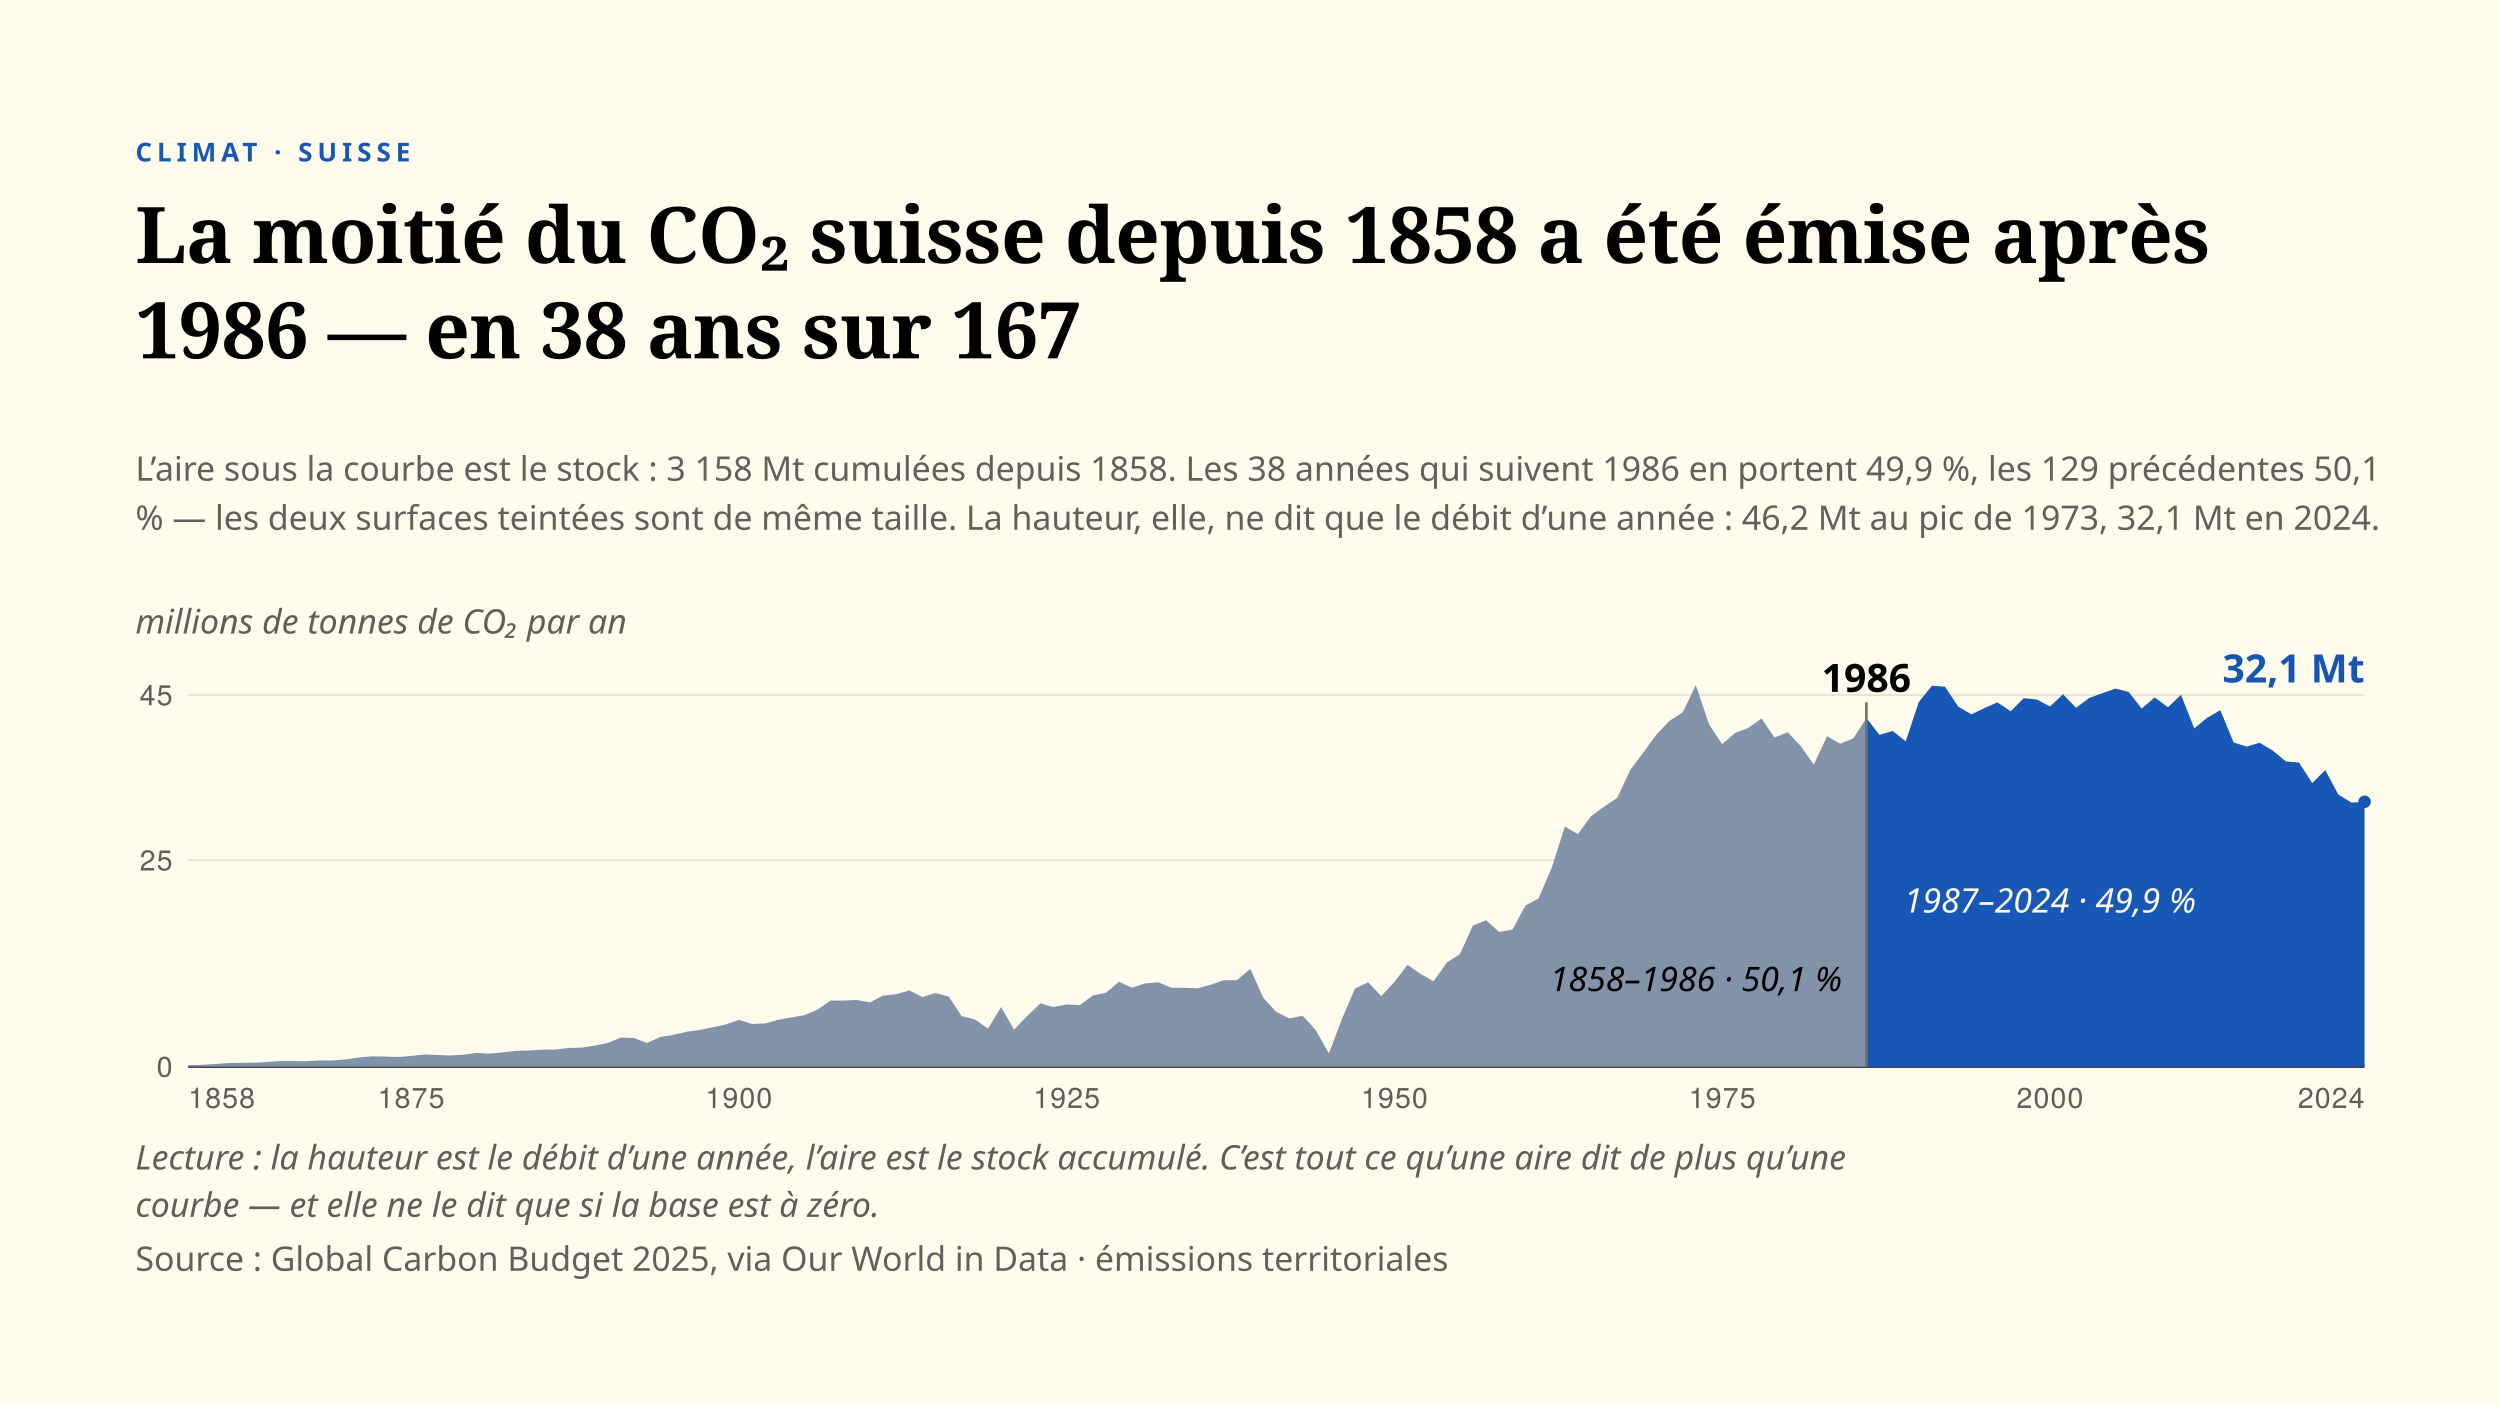
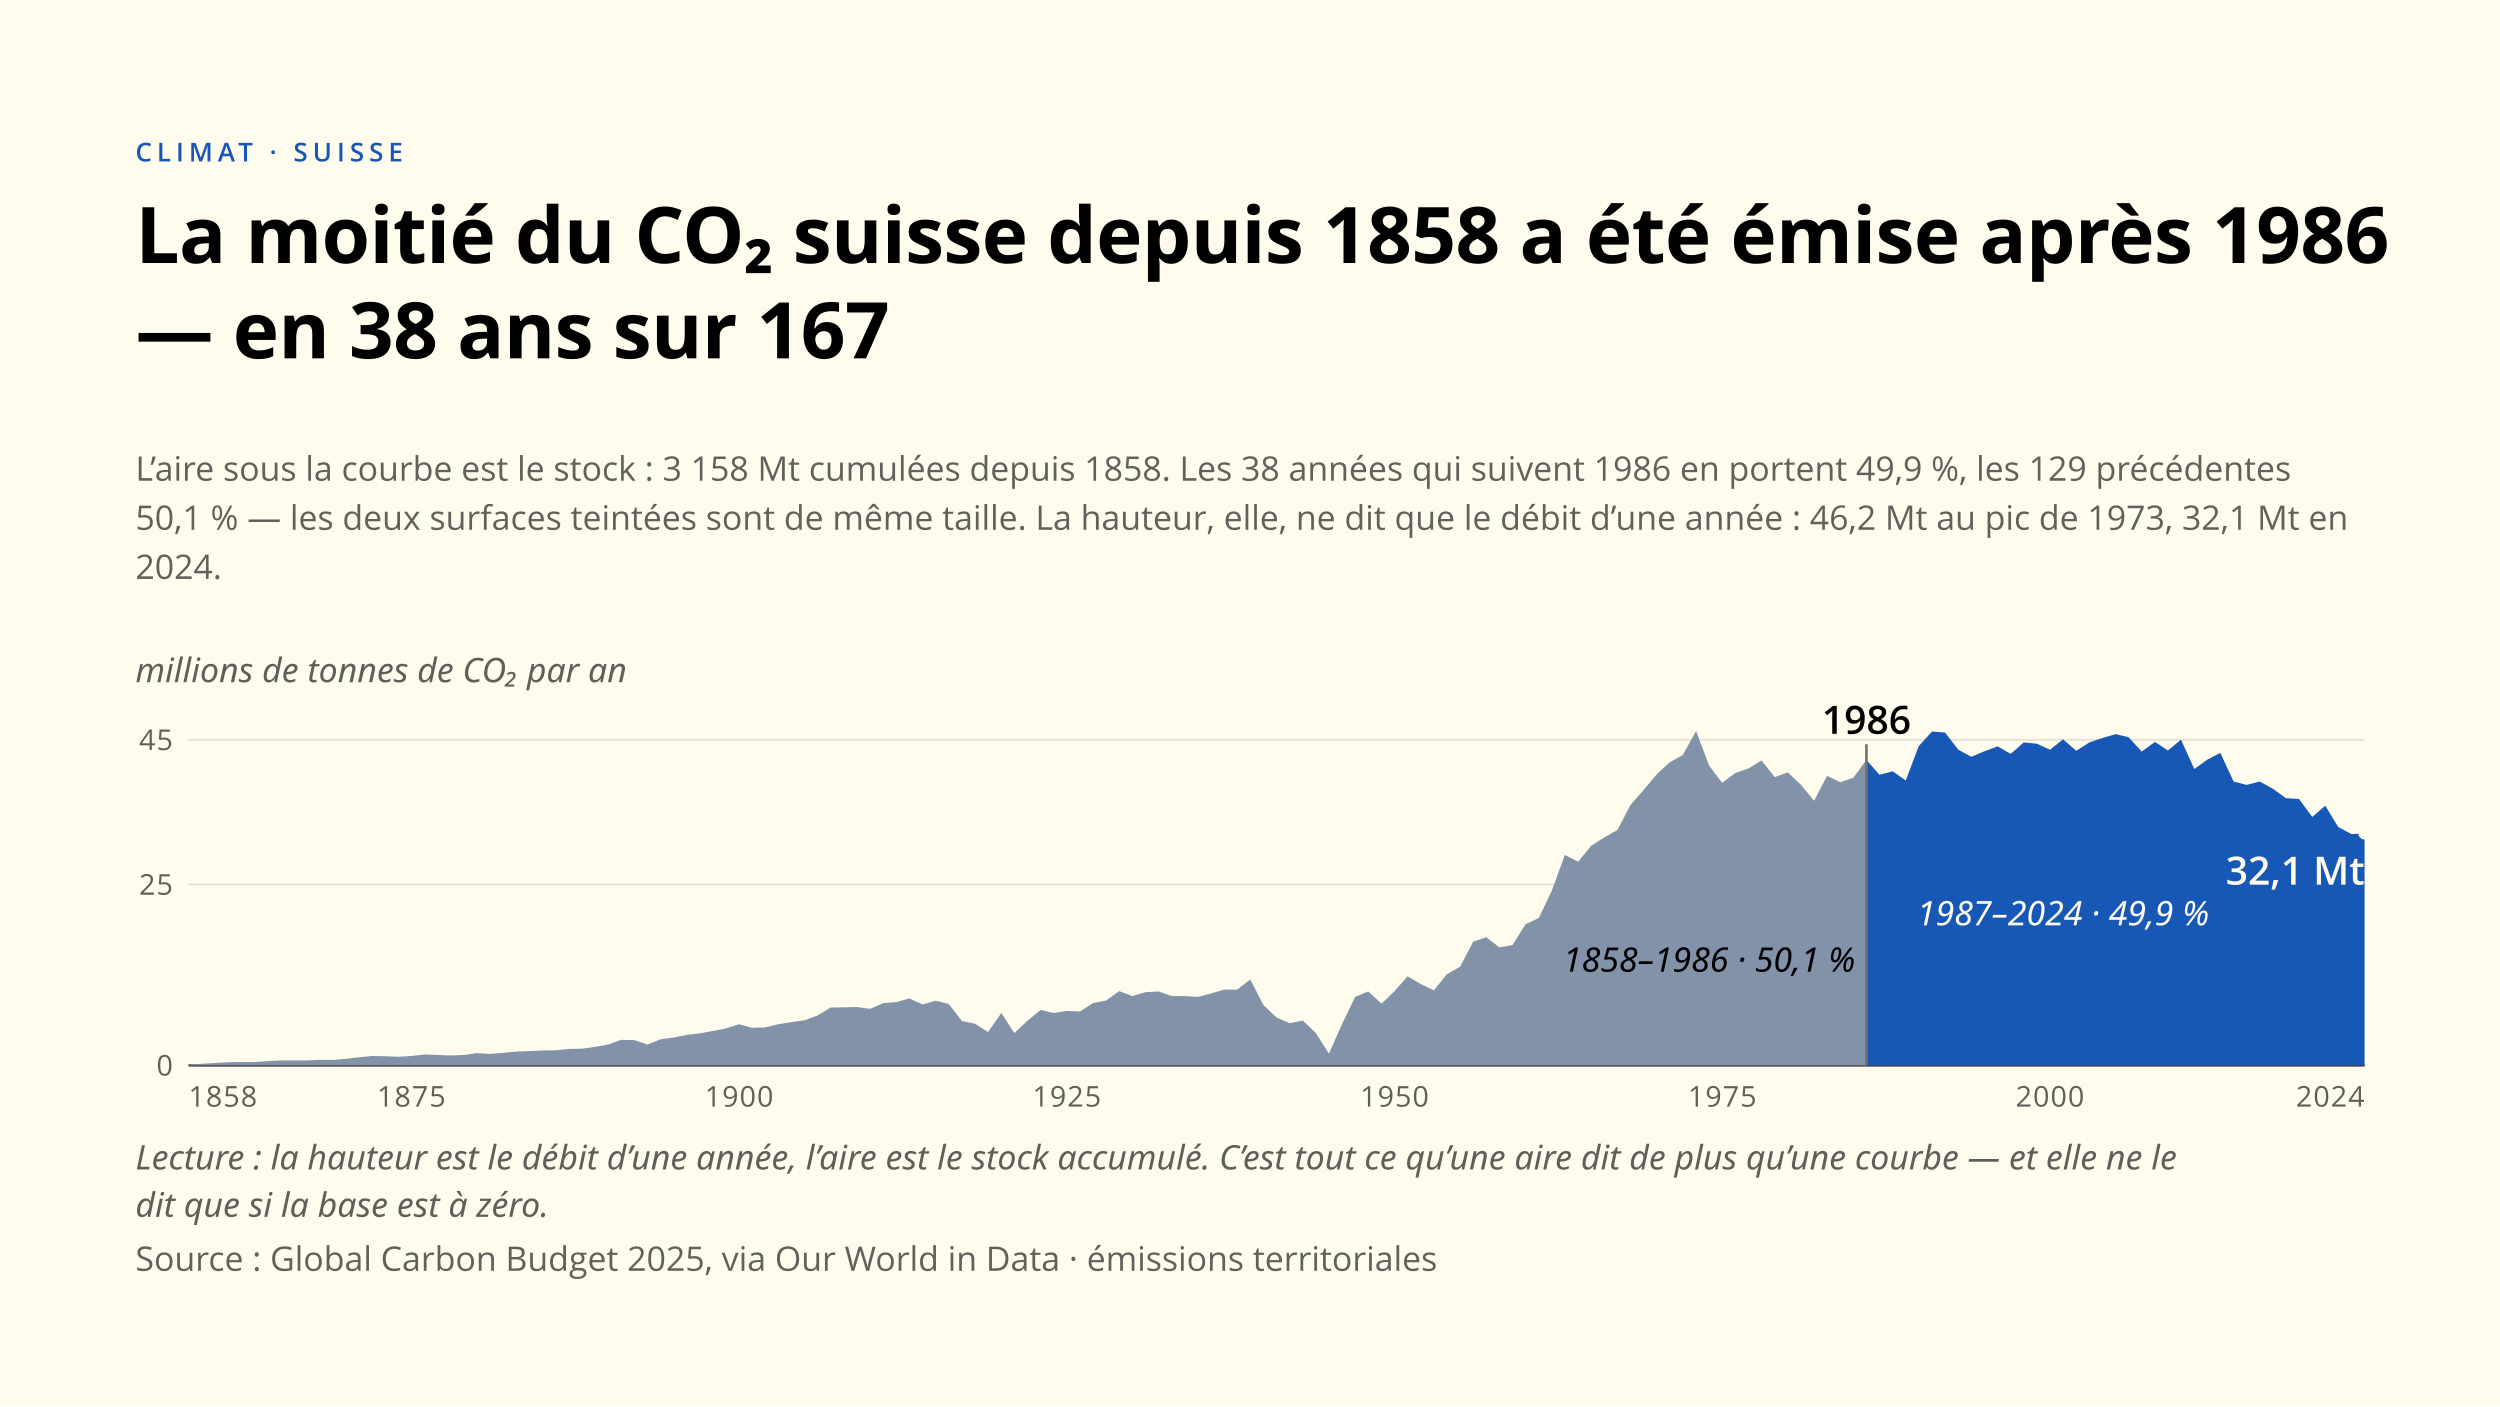
<svg xmlns="http://www.w3.org/2000/svg" width="960" height="540" viewBox="0 0 960 540" role="img" aria-label="Aire remplie des émissions annuelles de CO₂ de la Suisse de 1858 à 2024, base à zéro. La courbe monte jusqu’à un pic de 46,2 Mt en 1973 puis redescend à 32,1 Mt. Un trait vertical marque 1986, l’année où le cumul atteint la moitié des 3 158 Mt émises depuis 1858 : les deux surfaces de part et d’autre sont de même taille.">
  <rect x="0" y="0" width="960" height="540" fill="#FFFCEE" />
-   <text x="52" y="62" font-family="Avenir Next" font-size="10" font-weight="600" font-style="normal" letter-spacing="1.9" fill="#1757B6">CLIMAT · SUISSE</text>
-   <text x="52" y="101" font-family="Georgia" font-size="30" font-weight="700" font-style="normal" letter-spacing="-0.2" fill="#000000">La moitié du CO₂ suisse depuis 1858 a été émise après</text>
-   <text x="52" y="137.6" font-family="Georgia" font-size="30" font-weight="700" font-style="normal" letter-spacing="-0.2" fill="#000000">1986 — en 38 ans sur 167</text>
-   <text x="52" y="184.6" font-family="Avenir Next" font-size="13" font-weight="400" font-style="normal" letter-spacing="0" fill="#61605a">L’aire sous la courbe est le stock : 3 158 Mt cumulées depuis 1858. Les 38 années qui suivent 1986 en portent 49,9 %, les 129 précédentes 50,1</text>
-   <text x="52" y="203.45" font-family="Avenir Next" font-size="13" font-weight="400" font-style="normal" letter-spacing="0" fill="#61605a">% — les deux surfaces teintées sont de même taille. La hauteur, elle, ne dit que le débit d’une année : 46,2 Mt au pic de 1973, 32,1 Mt en 2024.</text>
-   <text x="52" y="243.282" font-family="Superclarendon" font-size="13" font-weight="400" font-style="italic" letter-spacing="0" fill="#5f5e58">millions de tonnes de CO₂ par an</text>
+   <text x="52" y="62" font-family="Open Sans" font-size="10" font-weight="600" font-style="normal" letter-spacing="1.9" fill="#1757B6">CLIMAT · SUISSE</text>
+   <text x="52" y="101" font-family="Merriweather" font-size="30" font-weight="700" font-style="normal" letter-spacing="-0.2" fill="#000000">La moitié du CO₂ suisse depuis 1858 a été émise après 1986</text>
+   <text x="52" y="137.6" font-family="Merriweather" font-size="30" font-weight="700" font-style="normal" letter-spacing="-0.2" fill="#000000">— en 38 ans sur 167</text>
+   <text x="52" y="184.6" font-family="Open Sans" font-size="13" font-weight="400" font-style="normal" letter-spacing="0" fill="#61605a">L’aire sous la courbe est le stock : 3 158 Mt cumulées depuis 1858. Les 38 années qui suivent 1986 en portent 49,9 %, les 129 précédentes</text>
+   <text x="52" y="203.45" font-family="Open Sans" font-size="13" font-weight="400" font-style="normal" letter-spacing="0" fill="#61605a">50,1 % — les deux surfaces teintées sont de même taille. La hauteur, elle, ne dit que le débit d’une année : 46,2 Mt au pic de 1973, 32,1 Mt en</text>
+   <text x="52" y="222.3" font-family="Open Sans" font-size="13" font-weight="400" font-style="normal" letter-spacing="0" fill="#61605a">2024.</text>
+   <text x="52" y="261.961" font-family="Merriweather" font-size="13" font-weight="400" font-style="italic" letter-spacing="0" fill="#5f5e58">millions de tonnes de CO₂ par an</text>
  <g>
-     <line x1="72.258" x2="908" y1="409.597" y2="409.597" stroke="#403f3c" stroke-width="1" />
-     <text x="66.258" y="413.524" text-anchor="end" font-family="Helvetica Neue" font-size="11" font-weight="500" font-style="normal" letter-spacing="0.4" fill="#5f5e58">0</text>
+     <line x1="72.378" x2="908" y1="409.087" y2="409.087" stroke="#403f3c" stroke-width="1" />
+     <text x="66.378" y="413.014" text-anchor="end" font-family="Open Sans" font-size="11" font-weight="500" font-style="normal" letter-spacing="0.4" fill="#5f5e58">0</text>
  </g>
  <g>
-     <line x1="72.258" x2="908" y1="330.317" y2="330.317" stroke="#e0ded1" stroke-width="0.6" />
-     <text x="66.258" y="334.244" text-anchor="end" font-family="Helvetica Neue" font-size="11" font-weight="500" font-style="normal" letter-spacing="0.4" fill="#5f5e58">25</text>
+     <line x1="72.378" x2="908" y1="339.642" y2="339.642" stroke="#e0ded1" stroke-width="0.6" />
+     <text x="66.378" y="343.569" text-anchor="end" font-family="Open Sans" font-size="11" font-weight="500" font-style="normal" letter-spacing="0.4" fill="#5f5e58">25</text>
  </g>
  <g>
-     <line x1="72.258" x2="908" y1="266.893" y2="266.893" stroke="#e0ded1" stroke-width="0.6" />
-     <text x="66.258" y="270.82" text-anchor="end" font-family="Helvetica Neue" font-size="11" font-weight="500" font-style="normal" letter-spacing="0.4" fill="#5f5e58">45</text>
+     <line x1="72.378" x2="908" y1="284.086" y2="284.086" stroke="#e0ded1" stroke-width="0.6" />
+     <text x="66.378" y="288.013" text-anchor="end" font-family="Open Sans" font-size="11" font-weight="500" font-style="normal" letter-spacing="0.4" fill="#5f5e58">45</text>
  </g>
-   <path d="M 72.3 409.6 L 72.3 409.1 L 77.3 408.9 L 82.3 408.6 L 87.4 408.2 L 92.4 408.1 L 97.4 408.1 L 102.5 407.8 L 107.5 407.4 L 112.5 407.4 L 117.6 407.5 L 122.6 407.2 L 127.6 407.2 L 132.7 406.8 L 137.7 406.1 L 142.7 405.6 L 147.8 405.7 L 152.8 405.9 L 157.8 405.5 L 162.9 404.9 L 167.9 405.1 L 172.9 405.3 L 178.0 405.0 L 183.0 404.3 L 188.1 404.6 L 193.1 404.1 L 198.1 403.5 L 203.2 403.4 L 208.2 403.1 L 213.2 403.0 L 218.3 402.4 L 223.3 402.3 L 228.3 401.5 L 233.4 400.5 L 238.4 398.4 L 243.4 398.6 L 248.5 400.5 L 253.5 398.2 L 258.5 397.4 L 263.6 396.2 L 268.6 395.5 L 273.6 394.5 L 278.7 393.4 L 283.7 391.6 L 288.7 393.2 L 293.8 393.0 L 298.8 391.6 L 303.8 390.7 L 308.9 389.8 L 313.9 387.7 L 319.0 384.2 L 324.0 384.2 L 329.0 384.0 L 334.1 384.9 L 339.1 382.3 L 344.1 381.8 L 349.2 380.3 L 354.2 382.9 L 359.2 381.3 L 364.3 382.7 L 369.3 390.2 L 374.3 391.4 L 379.4 395.0 L 384.4 386.7 L 389.4 395.4 L 394.5 390.1 L 399.5 385.3 L 404.5 386.7 L 409.6 385.7 L 414.6 386.0 L 419.6 382.3 L 424.7 381.2 L 429.7 377.0 L 434.7 379.3 L 439.8 377.6 L 444.8 377.2 L 449.9 379.3 L 454.9 379.3 L 459.9 379.5 L 465.0 378.1 L 470.0 376.4 L 475.0 376.4 L 480.1 372.0 L 485.1 383.2 L 490.1 388.6 L 495.2 391.1 L 500.2 390.0 L 505.2 395.5 L 510.3 404.5 L 515.3 391.3 L 520.3 379.6 L 525.4 377.2 L 530.4 382.5 L 535.4 377.1 L 540.5 370.5 L 545.5 374.0 L 550.5 376.8 L 555.6 369.6 L 560.6 366.4 L 565.6 355.4 L 570.7 353.4 L 575.7 357.9 L 580.8 356.9 L 585.8 347.7 L 590.8 345.0 L 595.9 333.1 L 600.9 317.4 L 605.9 320.3 L 611.0 313.4 L 616.0 309.7 L 621.0 306.4 L 626.1 295.5 L 631.1 288.9 L 636.1 282.0 L 641.2 276.7 L 646.2 273.5 L 651.2 263.1 L 656.3 278.2 L 661.3 285.8 L 666.3 281.4 L 671.4 279.5 L 676.4 275.9 L 681.4 283.2 L 686.5 281.2 L 691.5 286.5 L 696.5 293.6 L 701.6 282.7 L 706.6 285.6 L 711.7 283.5 L 716.7 275.7 L 716.7 409.6 Z" fill="#8293a9" />
-   <path d="M 716.7 409.6 L 716.7 275.7 L 721.7 282.2 L 726.8 280.7 L 731.8 284.7 L 736.8 269.6 L 741.9 263.3 L 746.9 263.7 L 751.9 271.3 L 757.0 274.3 L 762.0 271.9 L 767.0 269.7 L 772.1 273.1 L 777.1 268.1 L 782.1 268.6 L 787.2 271.3 L 792.2 266.6 L 797.2 271.8 L 802.3 268.0 L 807.3 266.2 L 812.3 264.4 L 817.4 265.7 L 822.4 272.1 L 827.4 267.8 L 832.5 271.6 L 837.5 266.8 L 842.6 279.7 L 847.6 275.6 L 852.6 272.7 L 857.7 285.1 L 862.7 286.7 L 867.7 285.2 L 872.8 288.3 L 877.8 292.4 L 882.8 292.8 L 887.9 300.7 L 892.9 295.7 L 897.9 305.1 L 903.0 308.2 L 908.0 307.9 L 908.0 409.6 Z" fill="#1757B6" />
-   <line x1="716.686" x2="716.686" y1="409.597" y2="269.689" stroke="#73716b" stroke-width="1" />
-   <text x="716.686" y="265.689" text-anchor="middle" font-family="Avenir Next" font-size="15" font-weight="600" font-style="normal" letter-spacing="0" fill="#000000">1986</text>
-   <text x="651.236" y="380.585" text-anchor="middle" font-family="Superclarendon" font-size="13" font-weight="400" font-style="italic" letter-spacing="0" fill="#000000">1858–1986 · 50,1 %</text>
-   <text x="787.17" y="350.438" text-anchor="middle" font-family="Superclarendon" font-size="13" font-weight="400" font-style="italic" letter-spacing="0" fill="#fffcee">1987–2024 · 49,9 %</text>
+   <path d="M 72.4 409.1 L 72.4 408.7 L 77.4 408.5 L 82.4 408.2 L 87.5 407.9 L 92.5 407.8 L 97.5 407.8 L 102.6 407.5 L 107.6 407.2 L 112.6 407.2 L 117.7 407.2 L 122.7 407.0 L 127.8 407.0 L 132.8 406.6 L 137.8 406.0 L 142.9 405.5 L 147.9 405.6 L 152.9 405.8 L 158.0 405.5 L 163.0 404.9 L 168.0 405.1 L 173.1 405.3 L 178.1 405.1 L 183.1 404.4 L 188.2 404.7 L 193.2 404.3 L 198.2 403.8 L 203.3 403.6 L 208.3 403.4 L 213.3 403.3 L 218.4 402.8 L 223.4 402.7 L 228.4 402.0 L 233.5 401.1 L 238.5 399.3 L 243.5 399.4 L 248.6 401.1 L 253.6 399.1 L 258.6 398.4 L 263.7 397.4 L 268.7 396.8 L 273.7 395.9 L 278.8 394.9 L 283.8 393.3 L 288.8 394.7 L 293.9 394.5 L 298.9 393.3 L 303.9 392.5 L 309.0 391.8 L 314.0 389.9 L 319.0 386.9 L 324.1 386.8 L 329.1 386.7 L 334.1 387.4 L 339.2 385.2 L 344.2 384.8 L 349.2 383.4 L 354.3 385.7 L 359.3 384.3 L 364.3 385.5 L 369.4 392.1 L 374.4 393.1 L 379.4 396.3 L 384.5 389.0 L 389.5 396.7 L 394.5 392.0 L 399.6 387.8 L 404.6 389.0 L 409.6 388.2 L 414.7 388.4 L 419.7 385.2 L 424.7 384.2 L 429.8 380.6 L 434.8 382.5 L 439.9 381.0 L 444.9 380.7 L 449.9 382.5 L 455.0 382.5 L 460.0 382.8 L 465.0 381.5 L 470.1 380.0 L 475.1 380.0 L 480.1 376.1 L 485.2 386.0 L 490.2 390.7 L 495.2 392.9 L 500.3 391.9 L 505.3 396.7 L 510.3 404.6 L 515.4 393.1 L 520.4 382.8 L 525.4 380.7 L 530.5 385.4 L 535.5 380.6 L 540.5 374.9 L 545.6 377.9 L 550.6 380.3 L 555.6 374.1 L 560.7 371.2 L 565.7 361.6 L 570.7 359.9 L 575.8 363.8 L 580.8 362.9 L 585.8 354.9 L 590.9 352.5 L 595.9 342.0 L 600.9 328.3 L 606.0 330.9 L 611.0 324.8 L 616.0 321.6 L 621.1 318.7 L 626.1 309.1 L 631.1 303.4 L 636.2 297.3 L 641.2 292.7 L 646.2 289.9 L 651.3 280.7 L 656.3 294.0 L 661.3 300.6 L 666.4 296.8 L 671.4 295.1 L 676.4 292.0 L 681.5 298.4 L 686.5 296.6 L 691.5 301.3 L 696.6 307.5 L 701.6 297.9 L 706.6 300.4 L 711.7 298.6 L 716.7 291.8 L 716.7 409.1 Z" fill="#8293a9" />
+   <path d="M 716.7 409.1 L 716.7 291.8 L 721.7 297.5 L 726.8 296.2 L 731.8 299.7 L 736.8 286.5 L 741.9 280.9 L 746.9 281.3 L 752.0 287.9 L 757.0 290.6 L 762.0 288.5 L 767.1 286.6 L 772.1 289.5 L 777.1 285.1 L 782.2 285.6 L 787.2 287.9 L 792.2 283.9 L 797.3 288.3 L 802.3 285.1 L 807.3 283.4 L 812.4 281.9 L 817.4 283.1 L 822.4 288.6 L 827.5 284.9 L 832.5 288.2 L 837.5 284.0 L 842.6 295.3 L 847.6 291.7 L 852.6 289.1 L 857.7 300.1 L 862.7 301.4 L 867.7 300.1 L 872.8 302.9 L 877.8 306.5 L 882.8 306.8 L 887.9 313.7 L 892.9 309.4 L 897.9 317.6 L 903.0 320.3 L 908.0 320.0 L 908.0 409.1 Z" fill="#1757B6" />
+   <line x1="716.713" x2="716.713" y1="409.087" y2="285.792" stroke="#73716b" stroke-width="1" />
+   <text x="716.713" y="281.792" text-anchor="middle" font-family="Open Sans" font-size="15" font-weight="600" font-style="normal" letter-spacing="0" fill="#000000">1986</text>
+   <text x="656.306" y="373.135" text-anchor="middle" font-family="Merriweather" font-size="13" font-weight="400" font-style="italic" letter-spacing="0" fill="#000000">1858–1986 · 50,1 %</text>
+   <text x="792.221" y="355.316" text-anchor="middle" font-family="Merriweather" font-size="13" font-weight="400" font-style="italic" letter-spacing="0" fill="#fffcee">1987–2024 · 49,9 %</text>
  <g>
-     <circle cx="908" cy="307.891" r="2.4" fill="#1755b2" />
-     <text x="908" y="262.055" text-anchor="end" font-family="Avenir Next" font-size="15" font-weight="600" font-style="normal" letter-spacing="0" fill="#1755b2">32,1 Mt</text>
+     <circle cx="908" cy="319.999" r="2.4" fill="#FFFCEE" />
+     <text x="908" y="339.707" text-anchor="end" font-family="Open Sans" font-size="15" font-weight="600" font-style="normal" letter-spacing="0" fill="#fffcee">32,1 Mt</text>
  </g>
-   <text x="72.258" y="425.451" text-anchor="start" font-family="Helvetica Neue" font-size="11" font-weight="500" font-style="normal" letter-spacing="0.4" fill="#5f5e58">1858</text>
-   <text x="157.846" y="425.451" text-anchor="middle" font-family="Helvetica Neue" font-size="11" font-weight="500" font-style="normal" letter-spacing="0.4" fill="#5f5e58">1875</text>
-   <text x="283.711" y="425.451" text-anchor="middle" font-family="Helvetica Neue" font-size="11" font-weight="500" font-style="normal" letter-spacing="0.4" fill="#5f5e58">1900</text>
-   <text x="409.576" y="425.451" text-anchor="middle" font-family="Helvetica Neue" font-size="11" font-weight="500" font-style="normal" letter-spacing="0.4" fill="#5f5e58">1925</text>
-   <text x="535.44" y="425.451" text-anchor="middle" font-family="Helvetica Neue" font-size="11" font-weight="500" font-style="normal" letter-spacing="0.4" fill="#5f5e58">1950</text>
-   <text x="661.305" y="425.451" text-anchor="middle" font-family="Helvetica Neue" font-size="11" font-weight="500" font-style="normal" letter-spacing="0.4" fill="#5f5e58">1975</text>
-   <text x="787.17" y="425.451" text-anchor="middle" font-family="Helvetica Neue" font-size="11" font-weight="500" font-style="normal" letter-spacing="0.4" fill="#5f5e58">2000</text>
-   <text x="908" y="425.451" text-anchor="end" font-family="Helvetica Neue" font-size="11" font-weight="500" font-style="normal" letter-spacing="0.4" fill="#5f5e58">2024</text>
-   <text x="52" y="449.065" font-family="Superclarendon" font-size="13" font-weight="400" font-style="italic" letter-spacing="0" fill="#5f5e58">Lecture : la hauteur est le débit d’une année, l’aire est le stock accumulé. C’est tout ce qu’une aire dit de plus qu’une</text>
-   <text x="52" y="467.265" font-family="Superclarendon" font-size="13" font-weight="400" font-style="italic" letter-spacing="0" fill="#5f5e58">courbe — et elle ne le dit que si la base est à zéro.</text>
-   <text x="52" y="488" font-family="Avenir Next" font-size="13" font-weight="400" font-style="normal" letter-spacing="0" fill="#61605a">Source : Global Carbon Budget 2025, via Our World in Data · émissions territoriales</text>
+   <text x="72.378" y="424.94" text-anchor="start" font-family="Open Sans" font-size="11" font-weight="500" font-style="normal" letter-spacing="0.4" fill="#5f5e58">1858</text>
+   <text x="157.953" y="424.94" text-anchor="middle" font-family="Open Sans" font-size="11" font-weight="500" font-style="normal" letter-spacing="0.4" fill="#5f5e58">1875</text>
+   <text x="283.8" y="424.94" text-anchor="middle" font-family="Open Sans" font-size="11" font-weight="500" font-style="normal" letter-spacing="0.4" fill="#5f5e58">1900</text>
+   <text x="409.647" y="424.94" text-anchor="middle" font-family="Open Sans" font-size="11" font-weight="500" font-style="normal" letter-spacing="0.4" fill="#5f5e58">1925</text>
+   <text x="535.494" y="424.94" text-anchor="middle" font-family="Open Sans" font-size="11" font-weight="500" font-style="normal" letter-spacing="0.4" fill="#5f5e58">1950</text>
+   <text x="661.34" y="424.94" text-anchor="middle" font-family="Open Sans" font-size="11" font-weight="500" font-style="normal" letter-spacing="0.4" fill="#5f5e58">1975</text>
+   <text x="787.187" y="424.94" text-anchor="middle" font-family="Open Sans" font-size="11" font-weight="500" font-style="normal" letter-spacing="0.4" fill="#5f5e58">2000</text>
+   <text x="908" y="424.94" text-anchor="end" font-family="Open Sans" font-size="11" font-weight="500" font-style="normal" letter-spacing="0.4" fill="#5f5e58">2024</text>
+   <text x="52" y="449.065" font-family="Merriweather" font-size="13" font-weight="400" font-style="italic" letter-spacing="0" fill="#5f5e58">Lecture : la hauteur est le débit d’une année, l’aire est le stock accumulé. C’est tout ce qu’une aire dit de plus qu’une courbe — et elle ne le</text>
+   <text x="52" y="467.265" font-family="Merriweather" font-size="13" font-weight="400" font-style="italic" letter-spacing="0" fill="#5f5e58">dit que si la base est à zéro.</text>
+   <text x="52" y="488" font-family="Open Sans" font-size="13" font-weight="400" font-style="normal" letter-spacing="0" fill="#61605a">Source : Global Carbon Budget 2025, via Our World in Data · émissions territoriales</text>
</svg>
